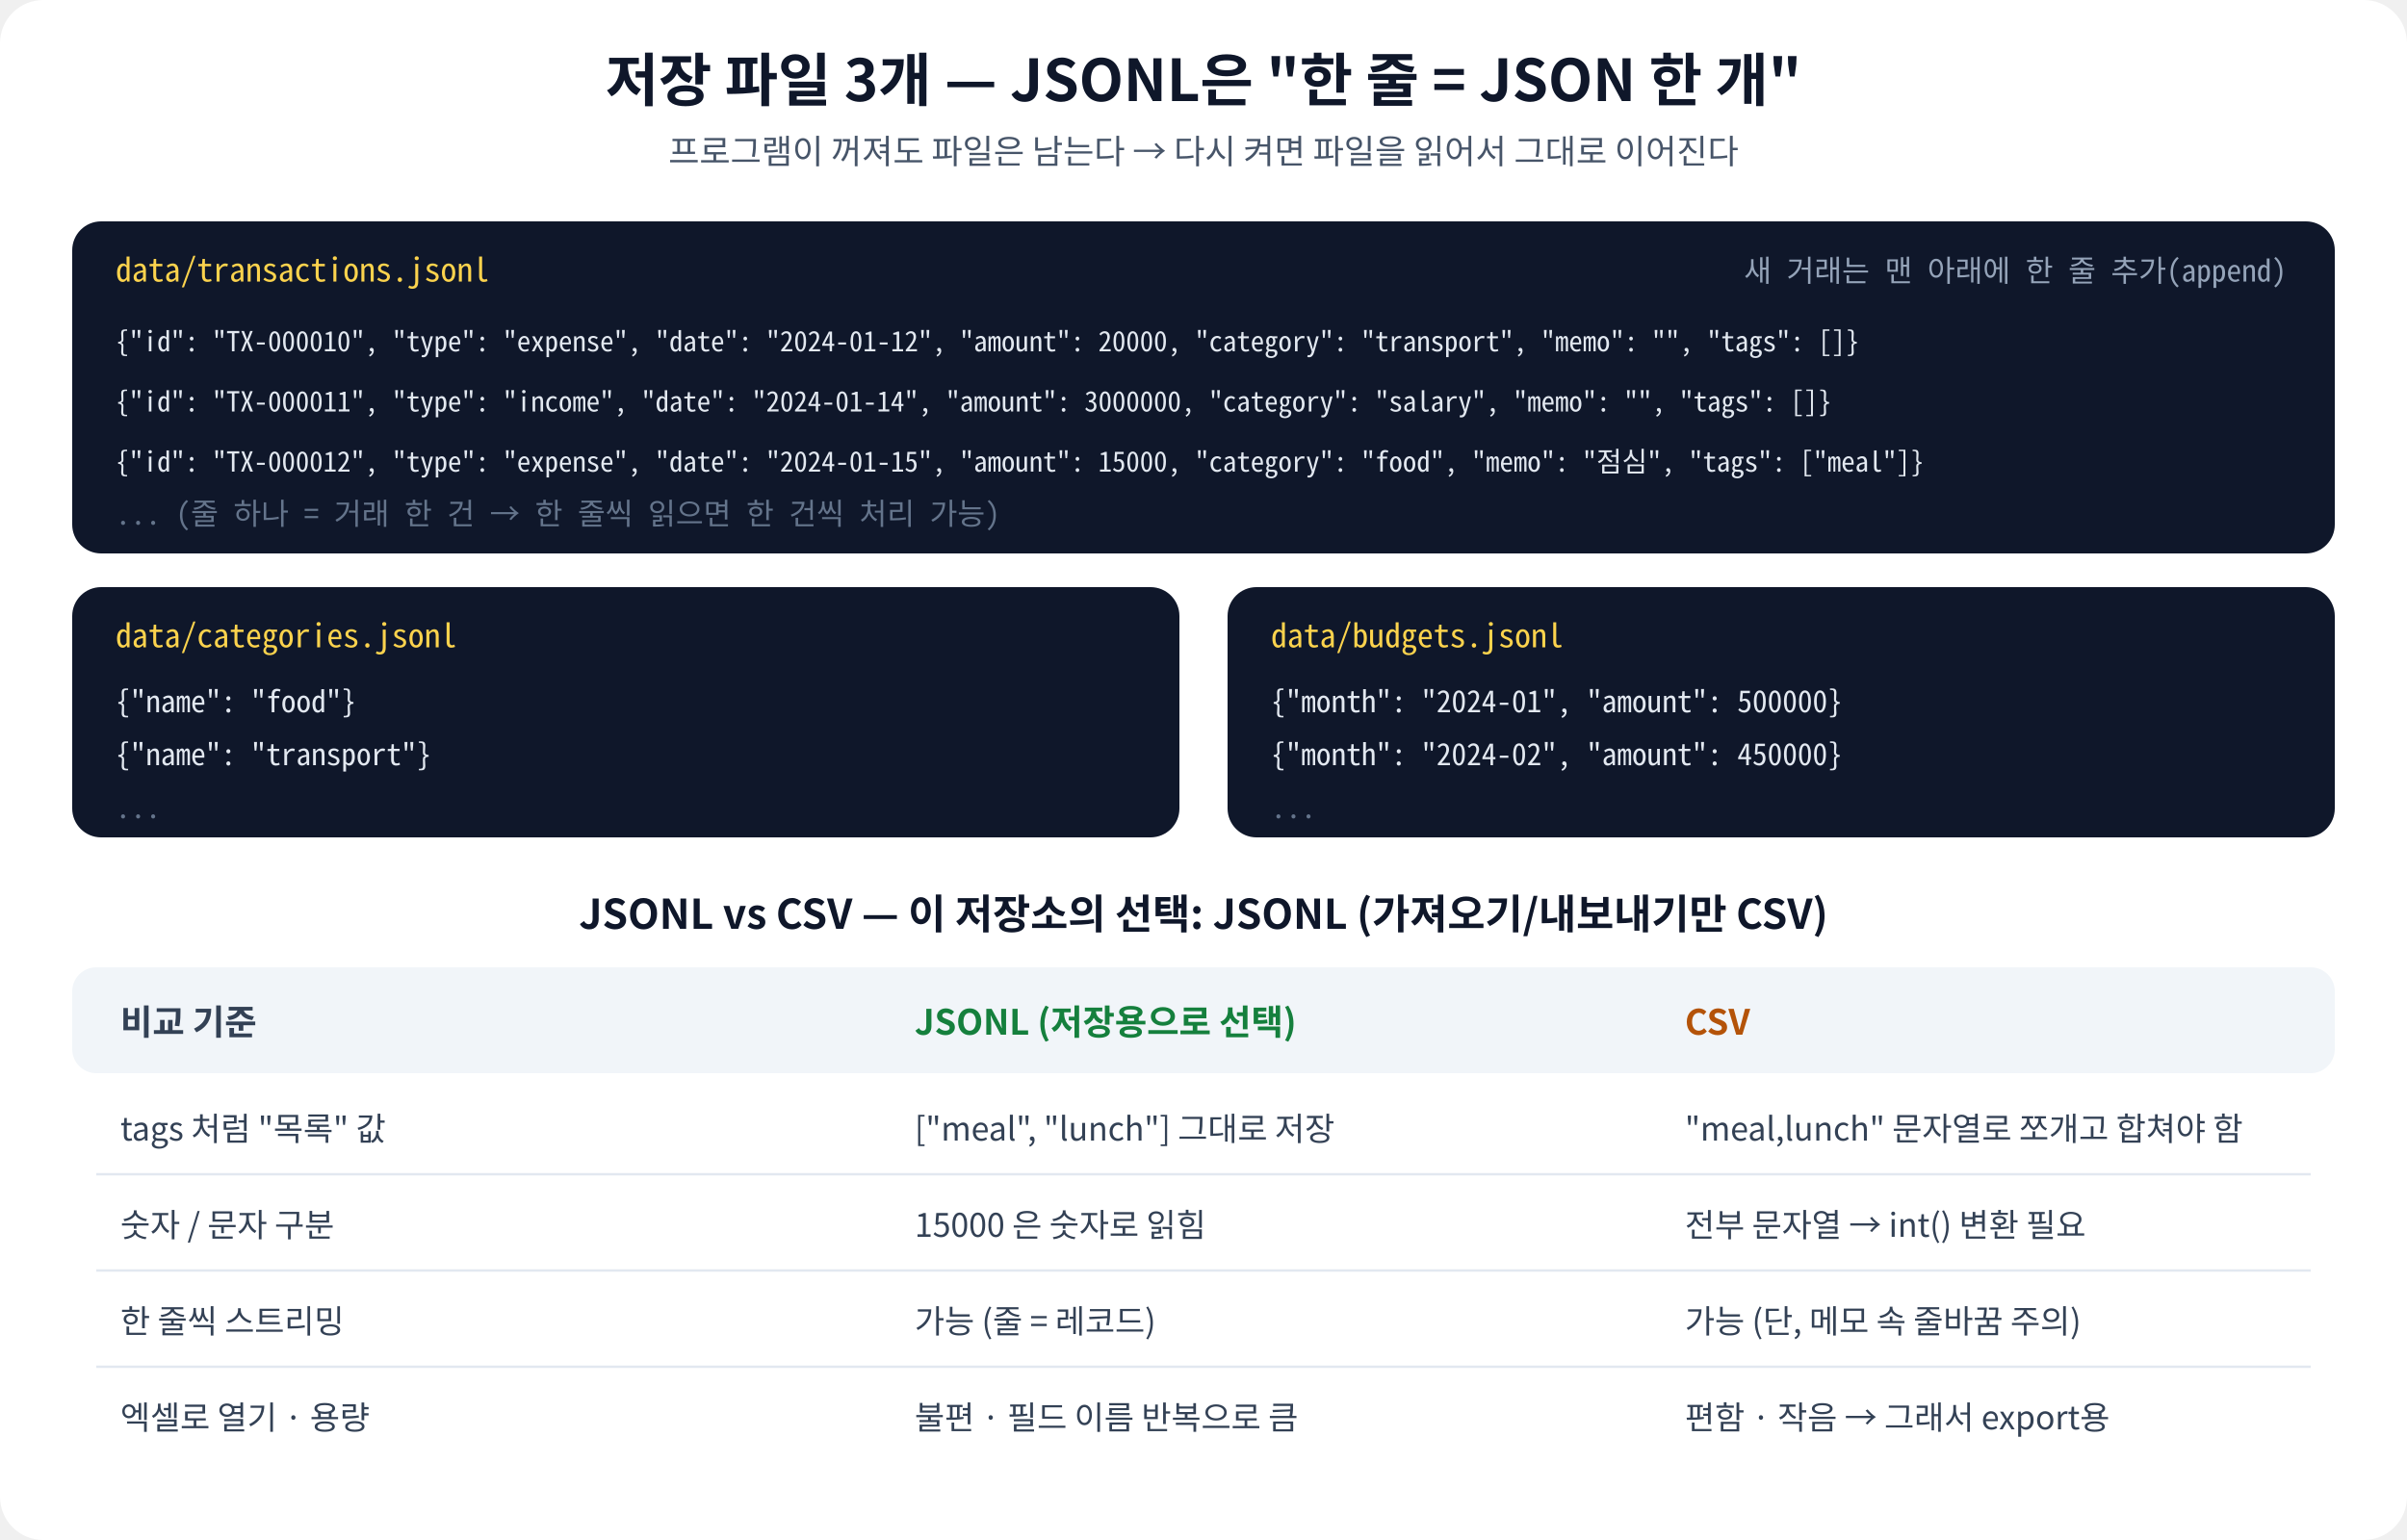
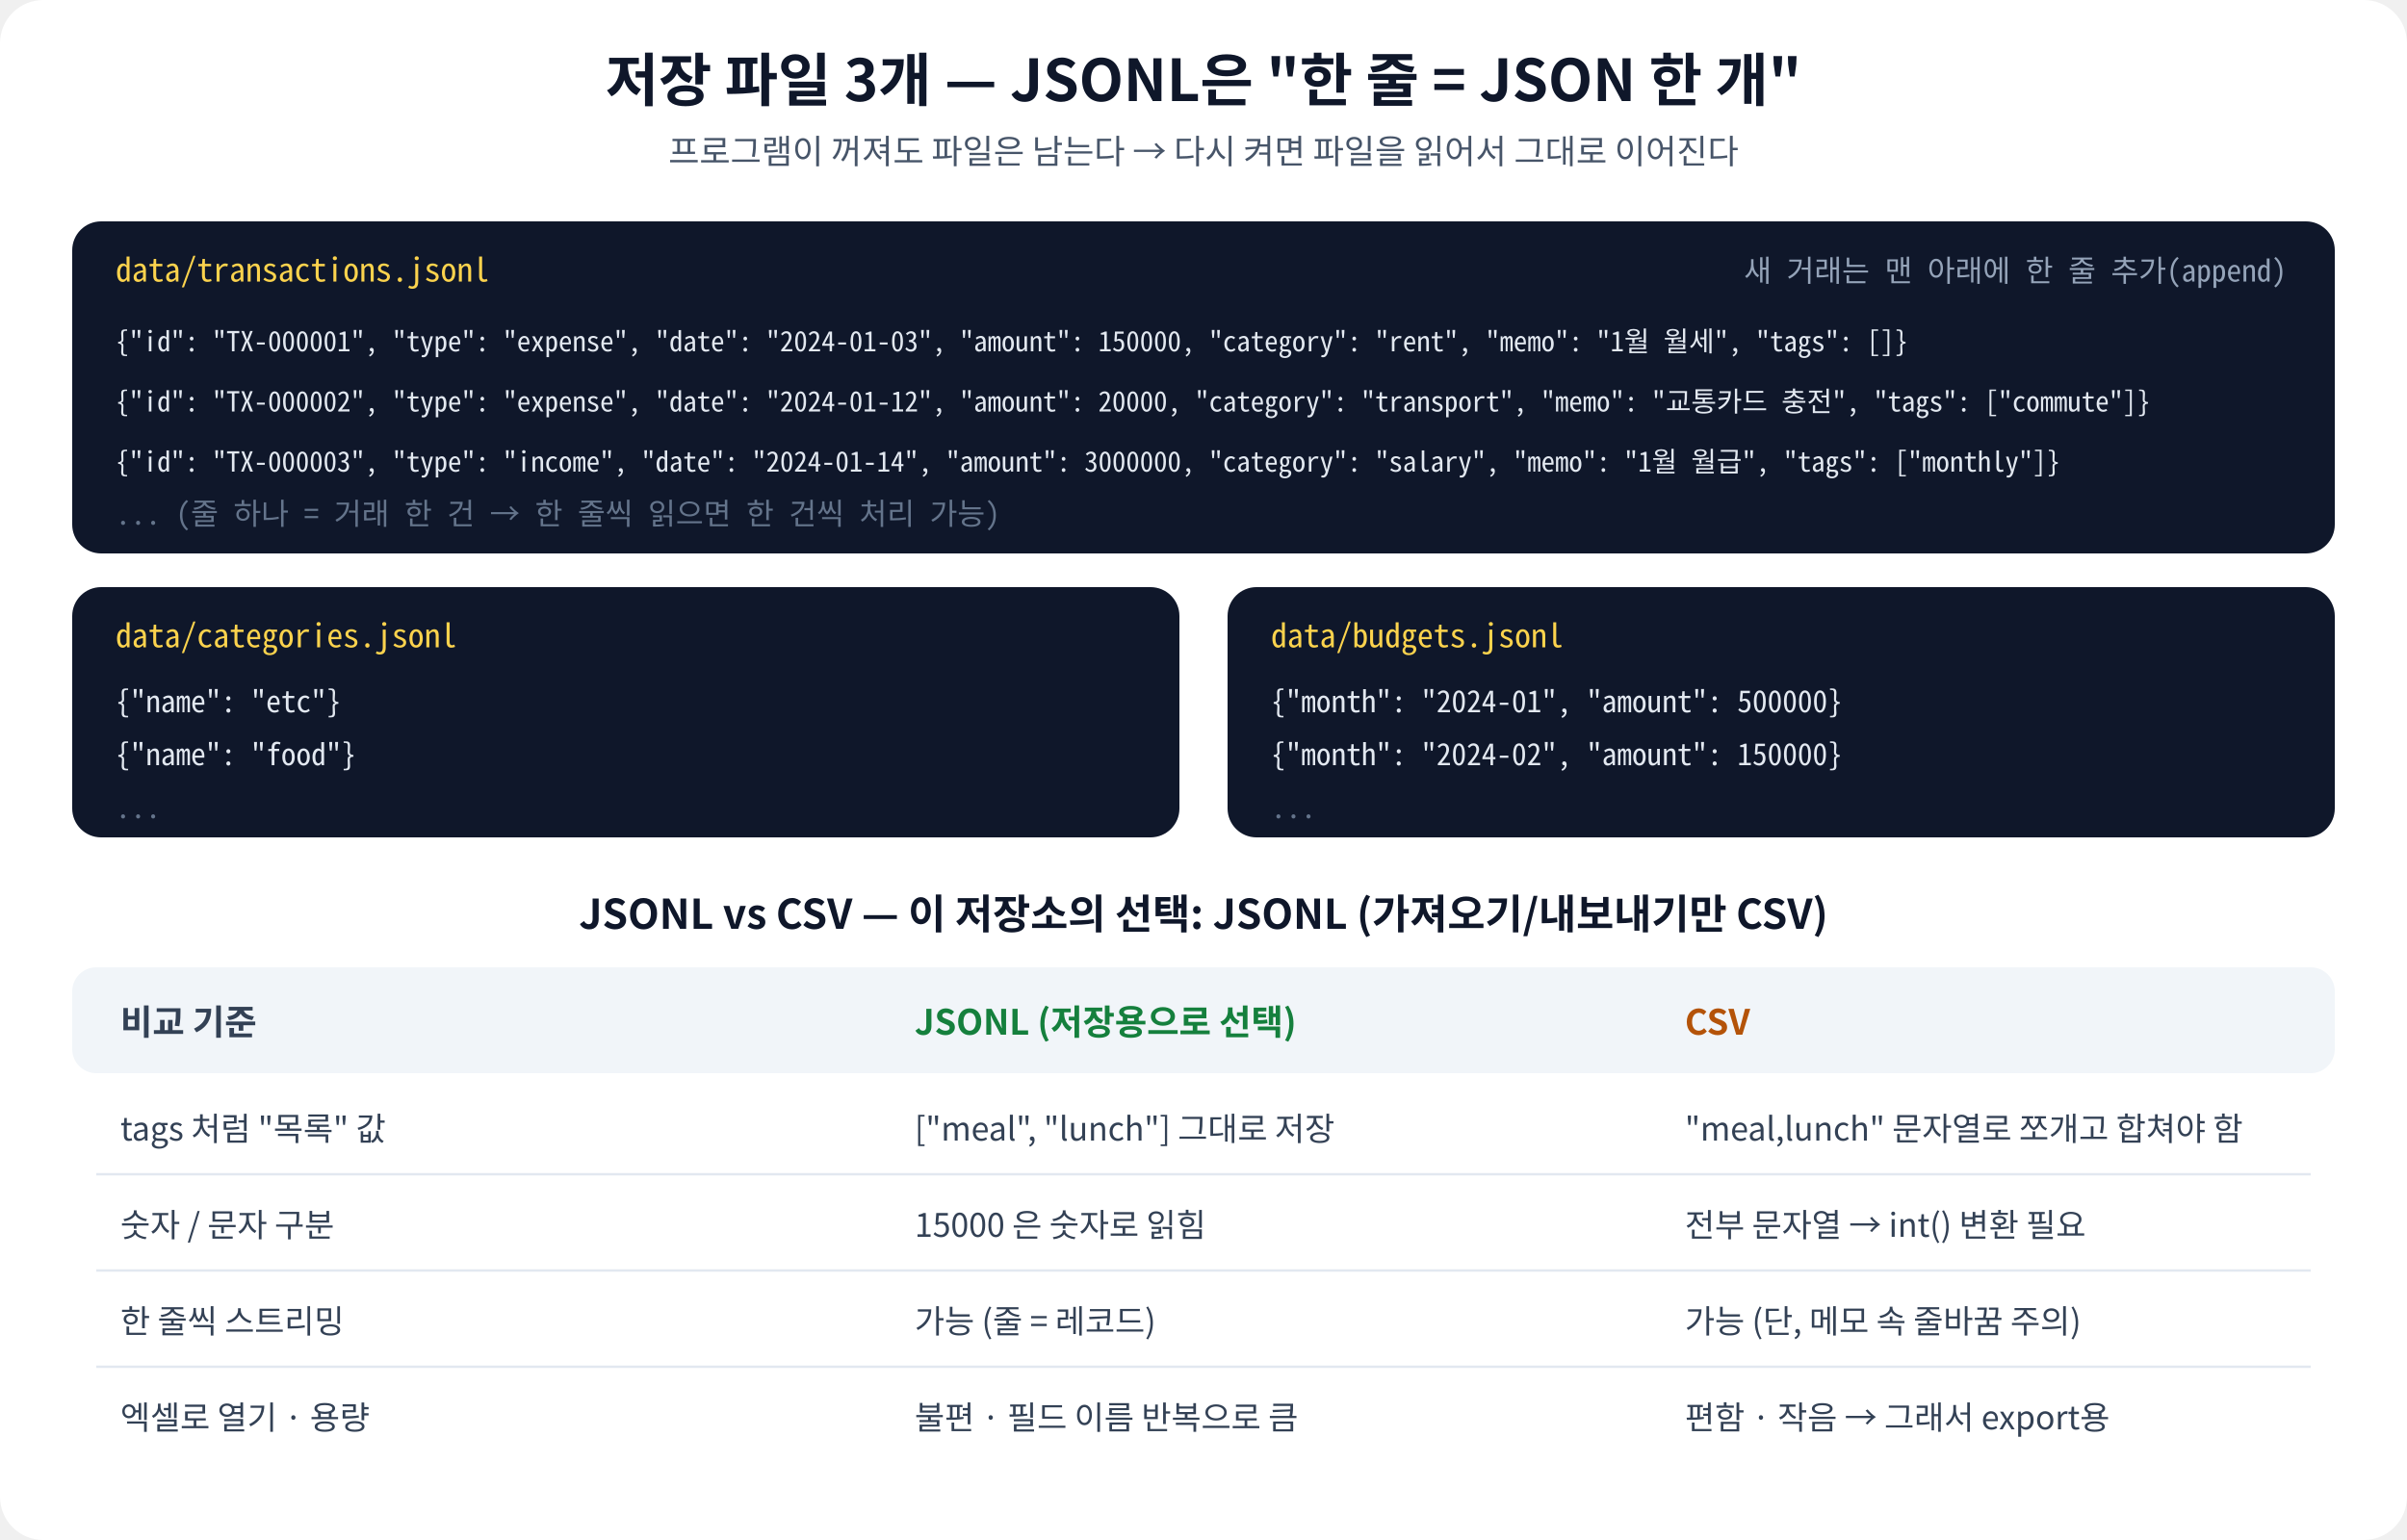
<svg xmlns="http://www.w3.org/2000/svg" viewBox="0 0 1000 640" width="1000" height="640" font-family="Pretendard, 'Apple SD Gothic Neo', 'Malgun Gothic', 'Noto Sans KR', 'Noto Sans CJK KR', sans-serif">
  <rect width="1000" height="640" rx="18" fill="#ffffff" />
  <text x="500" y="42" text-anchor="middle" font-size="24" font-weight="700" fill="#0f172a">저장 파일 3개 — JSONL은 "한 줄 = JSON 한 개"</text>
  <text x="500" y="68" text-anchor="middle" font-size="14" fill="#475569">프로그램이 꺼져도 파일은 남는다 → 다시 켜면 파일을 읽어서 그대로 이어진다</text>
  <g font-family="'D2Coding', 'Consolas', 'Noto Sans Mono CJK KR', monospace" font-size="12.5">
    <rect x="30" y="92" width="940" height="138" rx="12" fill="#0f172a" />
    <text x="48" y="117" font-size="13.5" fill="#fcd34d">data/transactions.jsonl</text>
    <text x="950" y="117" text-anchor="end" fill="#94a3b8">새 거래는 맨 아래에 한 줄 추가(append)</text>
-     <text x="48" y="146" font-size="11.5" fill="#e2e8f0">{"id": "TX-000010", "type": "expense", "date": "2024-01-12", "amount": 20000, "category": "transport", "memo": "", "tags": []}</text>
-     <text x="48" y="171" font-size="11.5" fill="#e2e8f0">{"id": "TX-000011", "type": "income", "date": "2024-01-14", "amount": 3000000, "category": "salary", "memo": "", "tags": []}</text>
-     <text x="48" y="196" font-size="11.5" fill="#e2e8f0">{"id": "TX-000012", "type": "expense", "date": "2024-01-15", "amount": 15000, "category": "food", "memo": "점심", "tags": ["meal"]}</text>
+     <text x="48" y="146" font-size="11.5" fill="#e2e8f0">{"id": "TX-000001", "type": "expense", "date": "2024-01-03", "amount": 150000, "category": "rent", "memo": "1월 월세", "tags": []}</text>
+     <text x="48" y="171" font-size="11.5" fill="#e2e8f0">{"id": "TX-000002", "type": "expense", "date": "2024-01-12", "amount": 20000, "category": "transport", "memo": "교통카드 충전", "tags": ["commute"]}</text>
+     <text x="48" y="196" font-size="11.5" fill="#e2e8f0">{"id": "TX-000003", "type": "income", "date": "2024-01-14", "amount": 3000000, "category": "salary", "memo": "1월 월급", "tags": ["monthly"]}</text>
    <text x="48" y="218" fill="#64748b">...  (줄 하나 = 거래 한 건 → 한 줄씩 읽으면 한 건씩 처리 가능)</text>
    <rect x="30" y="244" width="460" height="104" rx="12" fill="#0f172a" />
    <text x="48" y="269" font-size="13.5" fill="#fcd34d">data/categories.jsonl</text>
-     <text x="48" y="296" fill="#e2e8f0">{"name": "food"}</text>
-     <text x="48" y="318" fill="#e2e8f0">{"name": "transport"}</text>
+     <text x="48" y="296" fill="#e2e8f0">{"name": "etc"}</text>
+     <text x="48" y="318" fill="#e2e8f0">{"name": "food"}</text>
    <text x="48" y="340" fill="#64748b">...</text>
    <rect x="510" y="244" width="460" height="104" rx="12" fill="#0f172a" />
    <text x="528" y="269" font-size="13.5" fill="#fcd34d">data/budgets.jsonl</text>
    <text x="528" y="296" fill="#e2e8f0">{"month": "2024-01", "amount": 500000}</text>
-     <text x="528" y="318" fill="#e2e8f0">{"month": "2024-02", "amount": 450000}</text>
+     <text x="528" y="318" fill="#e2e8f0">{"month": "2024-02", "amount": 150000}</text>
    <text x="528" y="340" fill="#64748b">...</text>
  </g>
  <text x="500" y="386" text-anchor="middle" font-size="17" font-weight="700" fill="#0f172a">JSONL vs CSV — 이 저장소의 선택: JSONL (가져오기/내보내기만 CSV)</text>
  <rect x="30" y="402" width="940" height="44" rx="10" fill="#f1f5f9" />
  <text x="50" y="430" font-size="14.5" font-weight="700" fill="#334155">비교 기준</text>
  <text x="380" y="430" font-size="14.5" font-weight="700" fill="#15803d">JSONL (저장용으로 선택)</text>
  <text x="700" y="430" font-size="14.5" font-weight="700" fill="#b45309">CSV</text>
  <g font-size="13.5" fill="#334155">
    <text x="50" y="474">tags 처럼 "목록" 값</text>
    <text x="380" y="474">["meal", "lunch"] 그대로 저장</text>
    <text x="700" y="474">"meal,lunch" 문자열로 쪼개고 합쳐야 함</text>
    <line x1="40" y1="488" x2="960" y2="488" stroke="#e2e8f0" />
    <text x="50" y="514">숫자 / 문자 구분</text>
    <text x="380" y="514">15000 은 숫자로 읽힘</text>
    <text x="700" y="514">전부 문자열 → int() 변환 필요</text>
    <line x1="40" y1="528" x2="960" y2="528" stroke="#e2e8f0" />
    <text x="50" y="554">한 줄씩 스트리밍</text>
    <text x="380" y="554">가능 (줄 = 레코드)</text>
    <text x="700" y="554">가능 (단, 메모 속 줄바꿈 주의)</text>
    <line x1="40" y1="568" x2="960" y2="568" stroke="#e2e8f0" />
    <text x="50" y="594">엑셀로 열기 · 용량</text>
    <text x="380" y="594">불편 · 필드 이름 반복으로 큼</text>
    <text x="700" y="594">편함 · 작음 → 그래서 export용</text>
  </g>
</svg>
